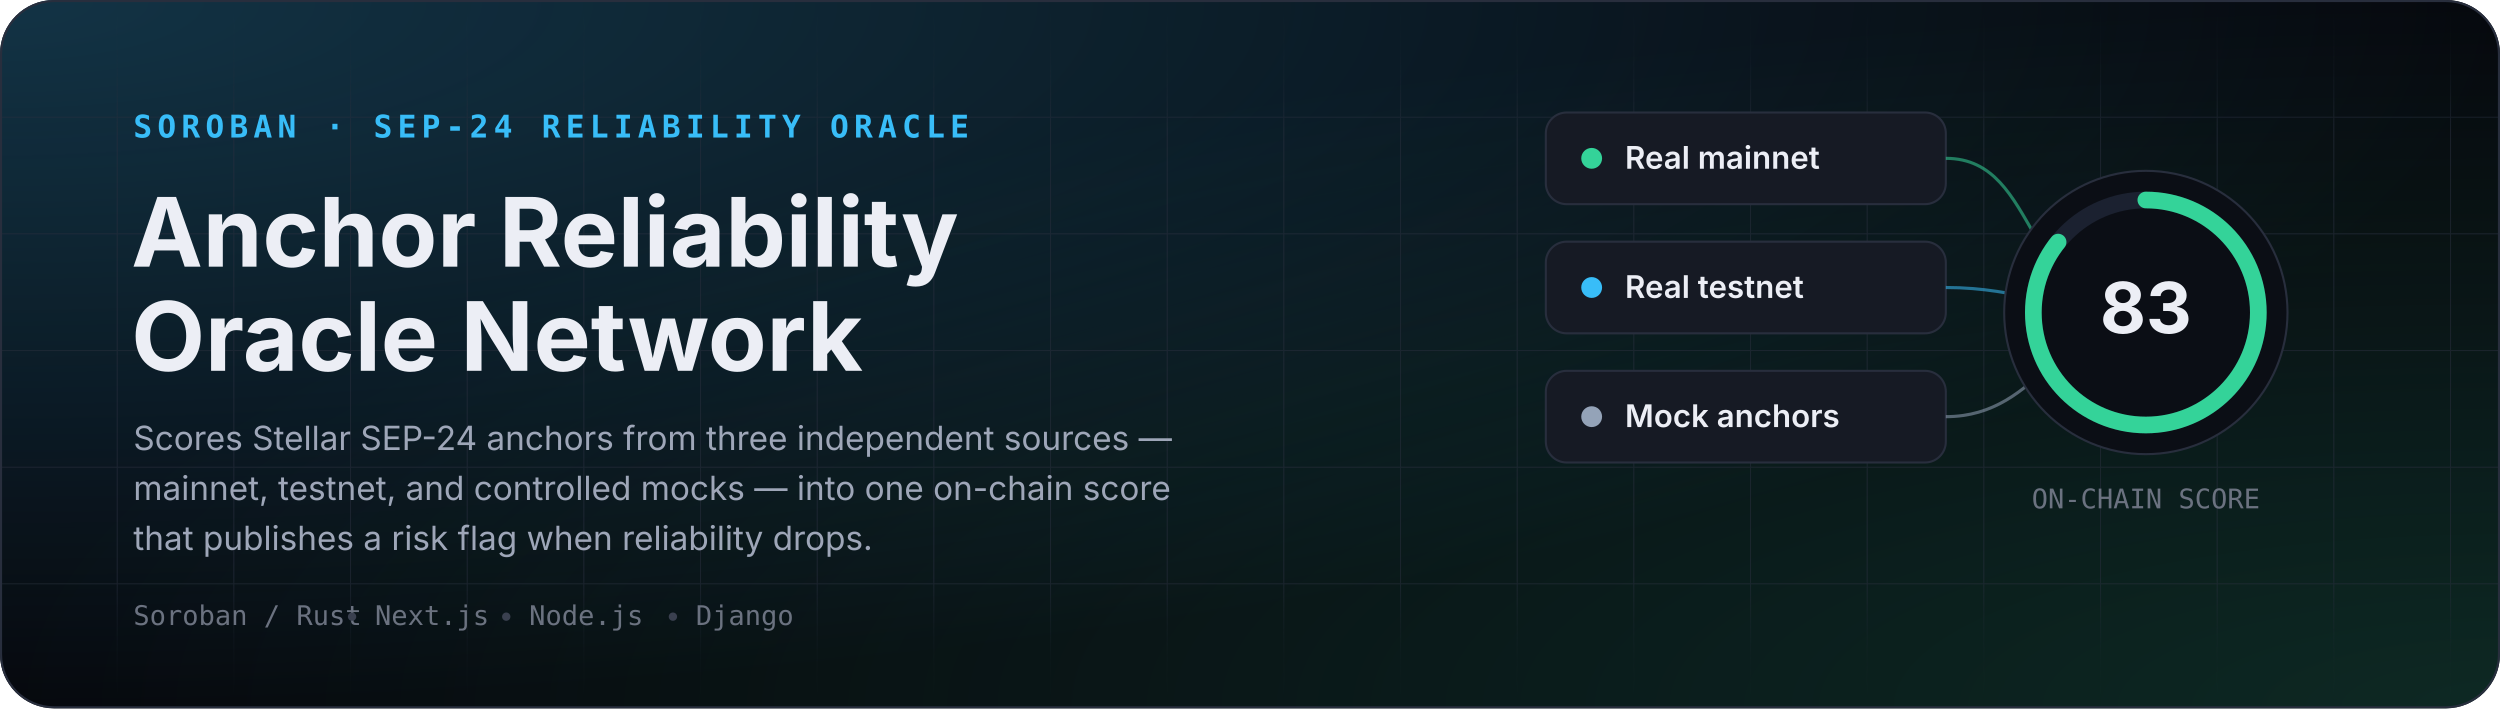
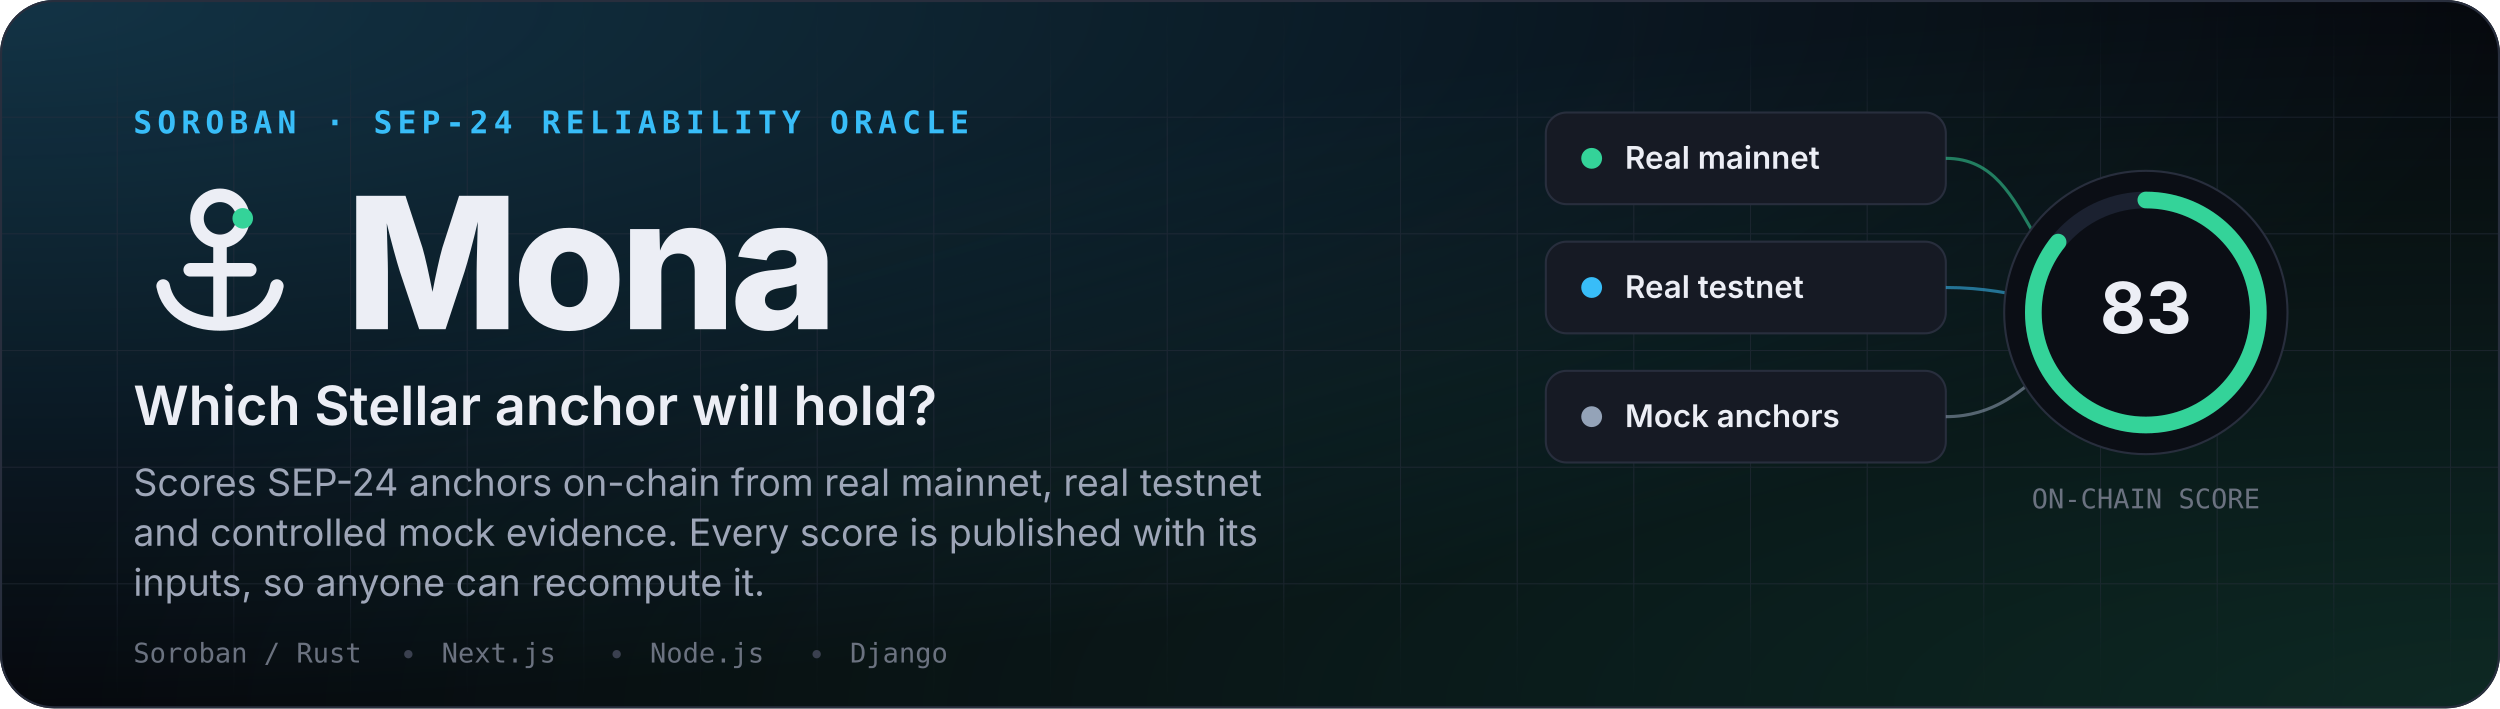
<svg xmlns="http://www.w3.org/2000/svg" width="1200" height="340" viewBox="0 0 1200 340" role="img" aria-labelledby="hero-title hero-desc">
  <defs>
    <radialGradient id="glow-accent" cx="0" cy="0" r="1">
      <stop offset="0%" stop-color="#38BDF8" stop-opacity="0.24" />
      <stop offset="100%" stop-color="#38BDF8" stop-opacity="0" />
    </radialGradient>
    <radialGradient id="glow-success" cx="1" cy="1" r="1">
      <stop offset="0%" stop-color="#34D399" stop-opacity="0.16" />
      <stop offset="100%" stop-color="#34D399" stop-opacity="0" />
    </radialGradient>
    <linearGradient id="fade-mask" x1="0" y1="0" x2="0" y2="1">
      <stop offset="0%" stop-color="#000" stop-opacity="0" />
      <stop offset="18%" stop-color="#fff" />
      <stop offset="82%" stop-color="#fff" />
      <stop offset="100%" stop-color="#000" stop-opacity="0" />
    </linearGradient>
    <mask id="grid-fade">
      <rect width="1200" height="340" fill="url(#fade-mask)" />
    </mask>
    <pattern id="grid" width="56" height="56" patternUnits="userSpaceOnUse">
      <path d="M 56 0 L 0 0 0 56" fill="none" stroke="#282E3D" stroke-width="1" />
    </pattern>
  </defs>
  <rect width="1200" height="340" rx="26" fill="#06080D" />
  <rect width="1200" height="340" rx="26" fill="url(#glow-accent)" />
  <rect width="1200" height="340" rx="26" fill="url(#glow-success)" />
  <rect width="1200" height="340" rx="26" fill="url(#grid)" mask="url(#grid-fade)" opacity="0.55" />
  <rect x="0.5" y="0.5" width="1199" height="339" rx="25.5" fill="none" stroke="#282E3D" />
  <g font-family="-apple-system, BlinkMacSystemFont, 'Segoe UI', sans-serif">
-     <text x="64" y="66" font-family="ui-monospace, SFMono-Regular, Menlo, monospace" font-size="15" font-weight="600" letter-spacing="2.5" fill="#38BDF8">SOROBAN · SEP-24 RELIABILITY ORACLE</text>
-     <text x="63" y="128" font-size="46" font-weight="700" fill="#ECEEF5">Anchor Reliability</text>
-     <text x="63" y="178" font-size="46" font-weight="700" fill="#ECEEF5">Oracle Network</text>
-     <text x="64" y="216" font-size="16" fill="#9EA6B8">Scores Stellar SEP-24 anchors from three independent sources —</text>
-     <text x="64" y="240" font-size="16" fill="#9EA6B8">mainnet, testnet, and controlled mocks — into one on-chain score</text>
-     <text x="64" y="264" font-size="16" fill="#9EA6B8">that publishes a risk flag when reliability drops.</text>
+     <text x="64" y="64" font-family="ui-monospace, SFMono-Regular, Menlo, monospace" font-size="15" font-weight="600" letter-spacing="2.5" fill="#38BDF8">SOROBAN · SEP-24 RELIABILITY ORACLE</text>
+     <g transform="translate(64,84) scale(2.6)" fill="none" stroke="#ECEEF5" stroke-width="2.5" stroke-linecap="round">
+       <circle cx="16" cy="8" r="4.25" />
+       <path d="M16 12.5V27" />
+       <path d="M10.5 17.5H21.5" />
+       <path d="M5.5 20.5C6.4 25 10.6 27.5 16 27.5C21.4 27.5 25.6 25 26.5 20.5" />
+       <circle cx="20.2" cy="8" r="1.9" fill="#34D399" stroke="none" />
+     </g>
+     <text x="166" y="158" font-size="88" font-weight="800" letter-spacing="-3" fill="#ECEEF5">Mona</text>
+     <text x="64" y="204" font-size="26" font-weight="600" fill="#ECEEF5">Which Stellar anchor will hold?</text>
+     <text x="64" y="238" font-size="18" fill="#9EA6B8">Scores SEP-24 anchors on-chain from real mainnet, real testnet</text>
+     <text x="64" y="262" font-size="18" fill="#9EA6B8">and controlled mock evidence. Every score is published with its</text>
+     <text x="64" y="286" font-size="18" fill="#9EA6B8">inputs, so anyone can recompute it.</text>
    <g font-family="ui-monospace, SFMono-Regular, Menlo, monospace" font-size="13" fill="#6B7280">
-       <text x="64" y="300">Soroban / Rust</text>
-       <circle cx="169" cy="296" r="2" fill="#3A404F" />
-       <text x="180" y="300">Next.js</text>
-       <circle cx="243" cy="296" r="2" fill="#3A404F" />
-       <text x="254" y="300">Node.js</text>
-       <circle cx="323" cy="296" r="2" fill="#3A404F" />
-       <text x="334" y="300">Django</text>
+       <text x="64" y="318">Soroban / Rust</text>
+       <circle cx="196" cy="314" r="2" fill="#3A404F" />
+       <text x="212" y="318">Next.js</text>
+       <circle cx="296" cy="314" r="2" fill="#3A404F" />
+       <text x="312" y="318">Node.js</text>
+       <circle cx="392" cy="314" r="2" fill="#3A404F" />
+       <text x="408" y="318">Django</text>
    </g>
  </g>
  <g font-family="-apple-system, BlinkMacSystemFont, 'Segoe UI', sans-serif">
    <g transform="translate(742,54)">
      <rect width="192" height="44" rx="10" fill="#161A24" stroke="#282E3D" />
      <circle cx="22" cy="22" r="5" fill="#34D399" />
      <text x="38" y="27" font-size="15" font-weight="600" fill="#ECEEF5">Real mainnet</text>
    </g>
    <g transform="translate(742,116)">
      <rect width="192" height="44" rx="10" fill="#161A24" stroke="#282E3D" />
      <circle cx="22" cy="22" r="5" fill="#38BDF8" />
      <text x="38" y="27" font-size="15" font-weight="600" fill="#ECEEF5">Real testnet</text>
    </g>
    <g transform="translate(742,178)">
      <rect width="192" height="44" rx="10" fill="#161A24" stroke="#282E3D" />
      <circle cx="22" cy="22" r="5" fill="#94A3B8" />
      <text x="38" y="27" font-size="15" font-weight="600" fill="#ECEEF5">Mock anchors</text>
    </g>
    <path d="M934,76 C980,76 970,150 1030,150" fill="none" stroke="#34D399" stroke-width="1.5" opacity="0.55" />
    <path d="M934,138 C970,138 990,150 1030,150" fill="none" stroke="#38BDF8" stroke-width="1.5" opacity="0.55" />
    <path d="M934,200 C980,200 990,150 1030,150" fill="none" stroke="#94A3B8" stroke-width="1.5" opacity="0.55" />
    <g transform="translate(1030,150)">
      <circle r="68" fill="#0B0E15" stroke="#282E3D" />
      <circle r="54" fill="none" stroke="#1B2130" stroke-width="8" />
      <circle r="54" fill="none" stroke="#34D399" stroke-width="8" stroke-linecap="round" stroke-dasharray="291 339" transform="rotate(-90)" />
      <text x="0" y="10" font-size="34" font-weight="700" fill="#ECEEF5" text-anchor="middle">83</text>
      <text x="0" y="94" font-size="13" fill="#6B7280" text-anchor="middle" font-family="ui-monospace, SFMono-Regular, Menlo, monospace">ON-CHAIN SCORE</text>
    </g>
  </g>
</svg>
